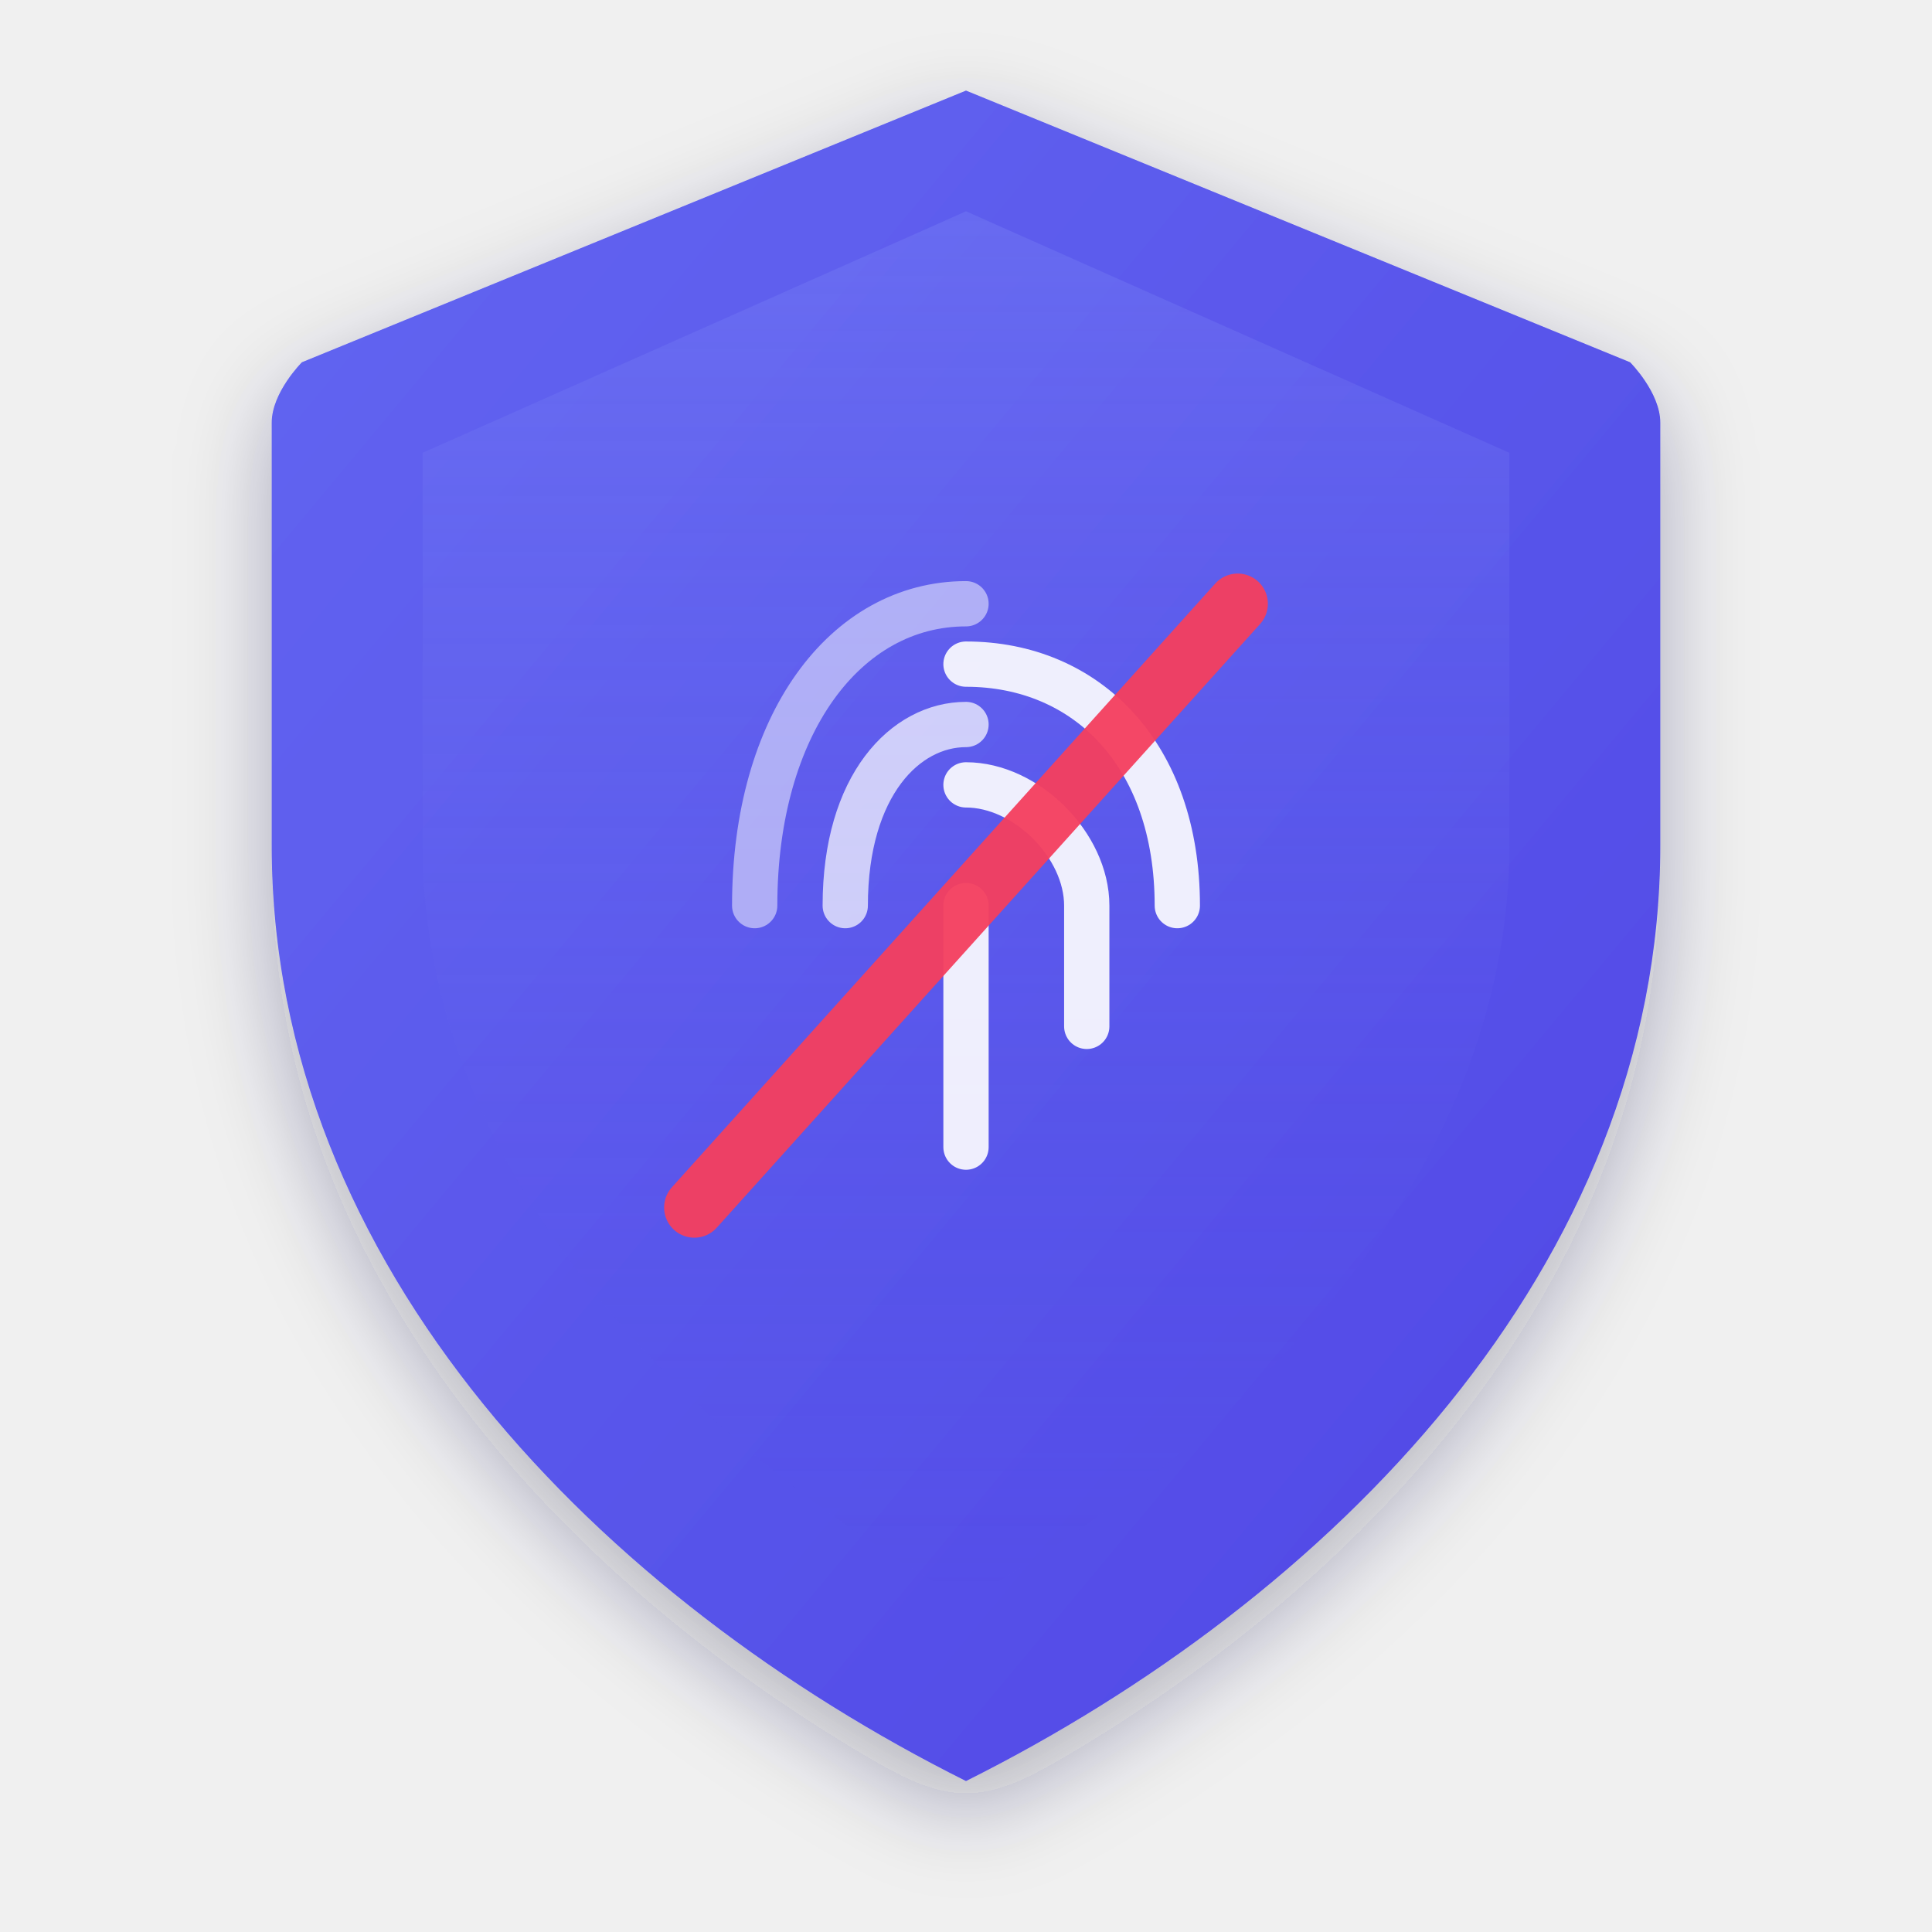
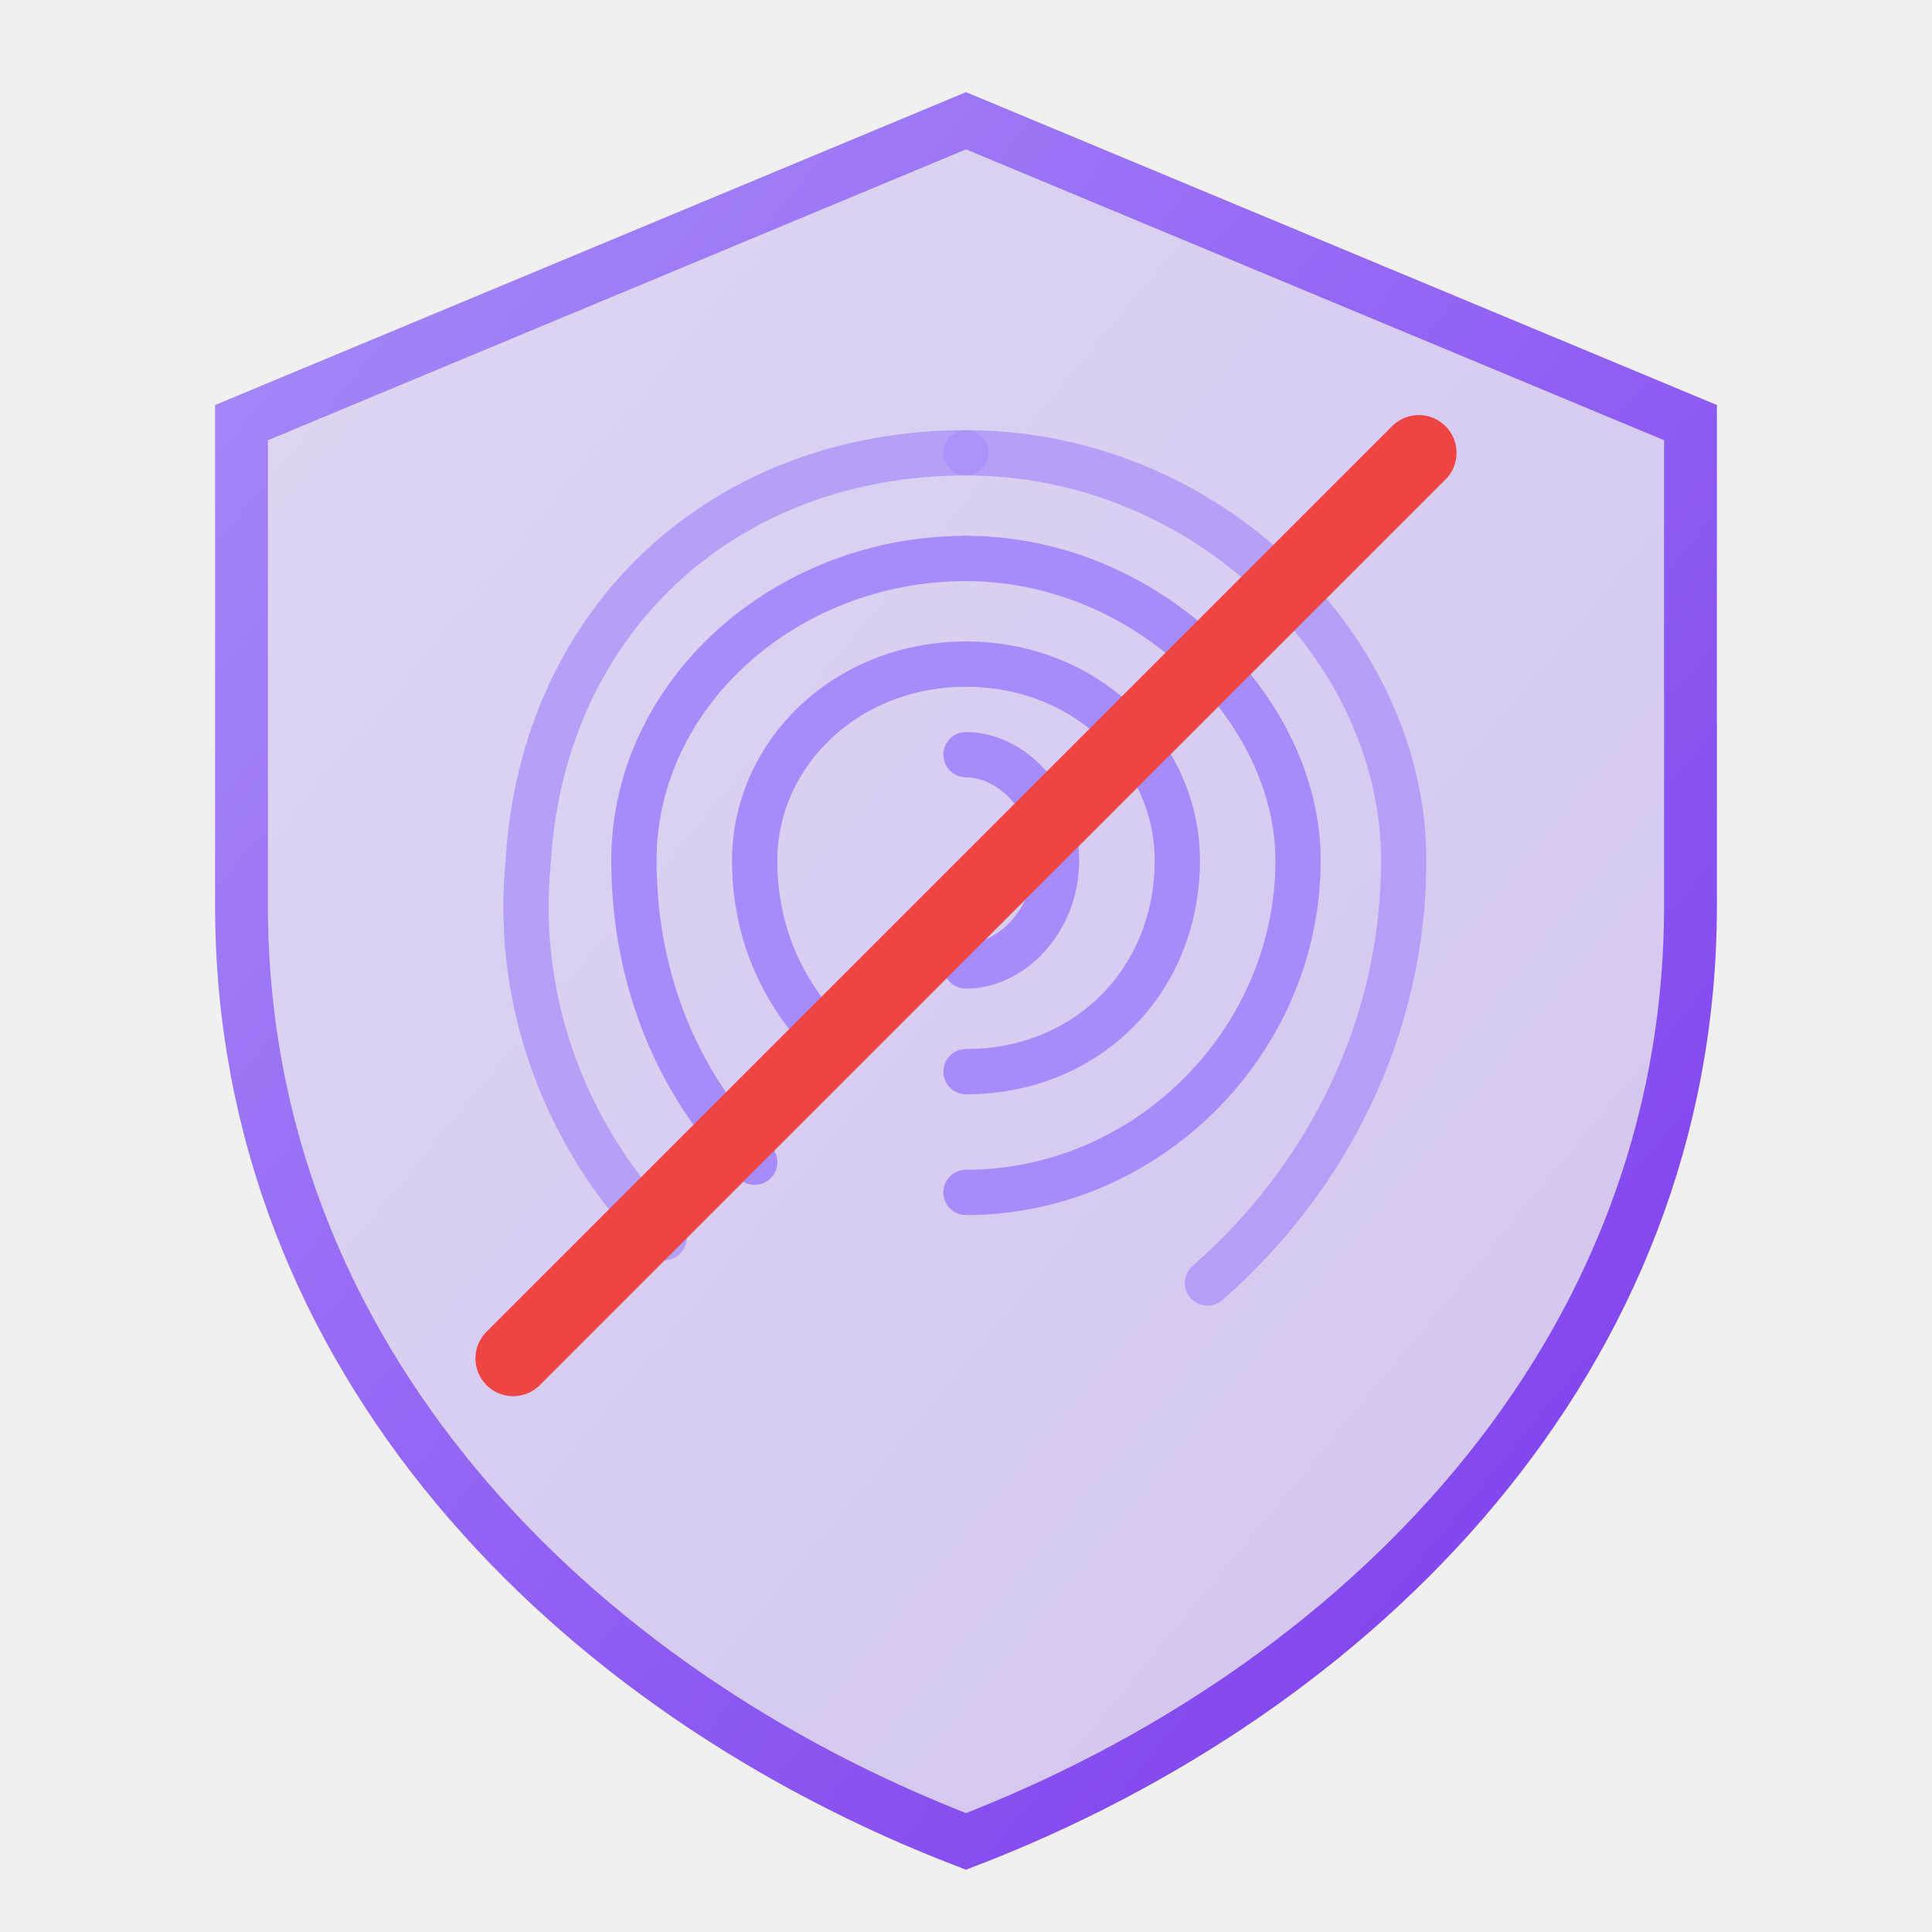
<svg xmlns="http://www.w3.org/2000/svg" viewBox="0 0 128 128">
  <defs>
-     <linearGradient id="shieldGrad" x1="0%" y1="0%" x2="100%" y2="100%">
-       <stop offset="0%" stop-color="#6366F1" />
-       <stop offset="100%" stop-color="#4F46E5" />
+     <linearGradient id="g1" x1="0%" y1="0%" x2="100%" y2="100%">
+       <stop offset="0%" stop-color="#a78bfa" />
+       <stop offset="100%" stop-color="#7c3aed" />
    </linearGradient>
-     <linearGradient id="innerGrad" x1="0%" y1="0%" x2="0%" y2="100%">
-       <stop offset="0%" stop-color="#818CF8" stop-opacity="0.3" />
-       <stop offset="100%" stop-color="#4F46E5" stop-opacity="0" />
-     </linearGradient>
-     <filter id="shadow" x="-20%" y="-20%" width="140%" height="140%">
-       <feDropShadow dx="0" dy="2" stdDeviation="3" flood-color="#1E1B4B" flood-opacity="0.3" />
-     </filter>
  </defs>
-   <path d="M64 6 L108 24 C108 24 110 26 110 28 L110 56 C110 84 88 106 64 118 C40 106 18 84 18 56 L18 28 C18 26 20 24 20 24 Z" fill="url(#shieldGrad)" filter="url(#shadow)" />
-   <path d="M64 14 L100 30 L100 56 C100 78 82 96 64 106 C46 96 28 78 28 56 L28 30 Z" fill="url(#innerGrad)" />
-   <g transform="translate(40, 36)">
-     <path d="M24 8 C32 8 38 14 38 24" stroke="white" stroke-width="3" stroke-linecap="round" fill="none" opacity="0.9" />
-     <path d="M24 16 C28 16 32 20 32 24 L32 32" stroke="white" stroke-width="3" stroke-linecap="round" fill="none" opacity="0.9" />
-     <path d="M24 24 L24 40" stroke="white" stroke-width="3" stroke-linecap="round" fill="none" opacity="0.9" />
-     <path d="M16 24 C16 16 20 12 24 12" stroke="white" stroke-width="3" stroke-linecap="round" fill="none" opacity="0.7" />
-     <path d="M10 24 C10 12 16 4 24 4" stroke="white" stroke-width="3" stroke-linecap="round" fill="none" opacity="0.5" />
-     <line x1="6" y1="44" x2="42" y2="4" stroke="#F43F5E" stroke-width="4" stroke-linecap="round" opacity="0.95" />
+   <path d="M64 8 L112 28 L112 60 C112 90 90 112 64 122 C38 112 16 90 16 60 L16 28 Z" fill="url(#g1)" opacity="0.25" />
+   <path d="M64 8 L112 28 L112 60 C112 90 90 112 64 122 C38 112 16 90 16 60 L16 28 Z" fill="none" stroke="url(#g1)" stroke-width="3.5" />
+   <g fill="none" stroke="#a78bfa" stroke-linecap="round" stroke-width="3">
+     <path d="M64 50 C67 50 70 53 70 57 C70 61 67 64 64 64" />
+     <path d="M64 44 C72 44 78 50 78 57 C78 65 72 71 64 71" />
+     <path d="M64 44 C56 44 50 50 50 57 C50 62 52 66 55 69" />
+     <path d="M64 37 C76 37 86 47 86 57 C86 69 76 79 64 79" />
+     <path d="M64 37 C52 37 42 46 42 57 C42 65 45 72 50 77" />
+     <path d="M64 30 C80 30 93 43 93 57 C93 68 88 78 80 85" opacity="0.7" />
+     <path d="M64 30 C48 30 36 41 35 57 C34 67 38 76 44 82" opacity="0.7" />
  </g>
+   <line x1="34" y1="90" x2="94" y2="30" stroke="#ef4444" stroke-width="5" stroke-linecap="round" />
</svg>
